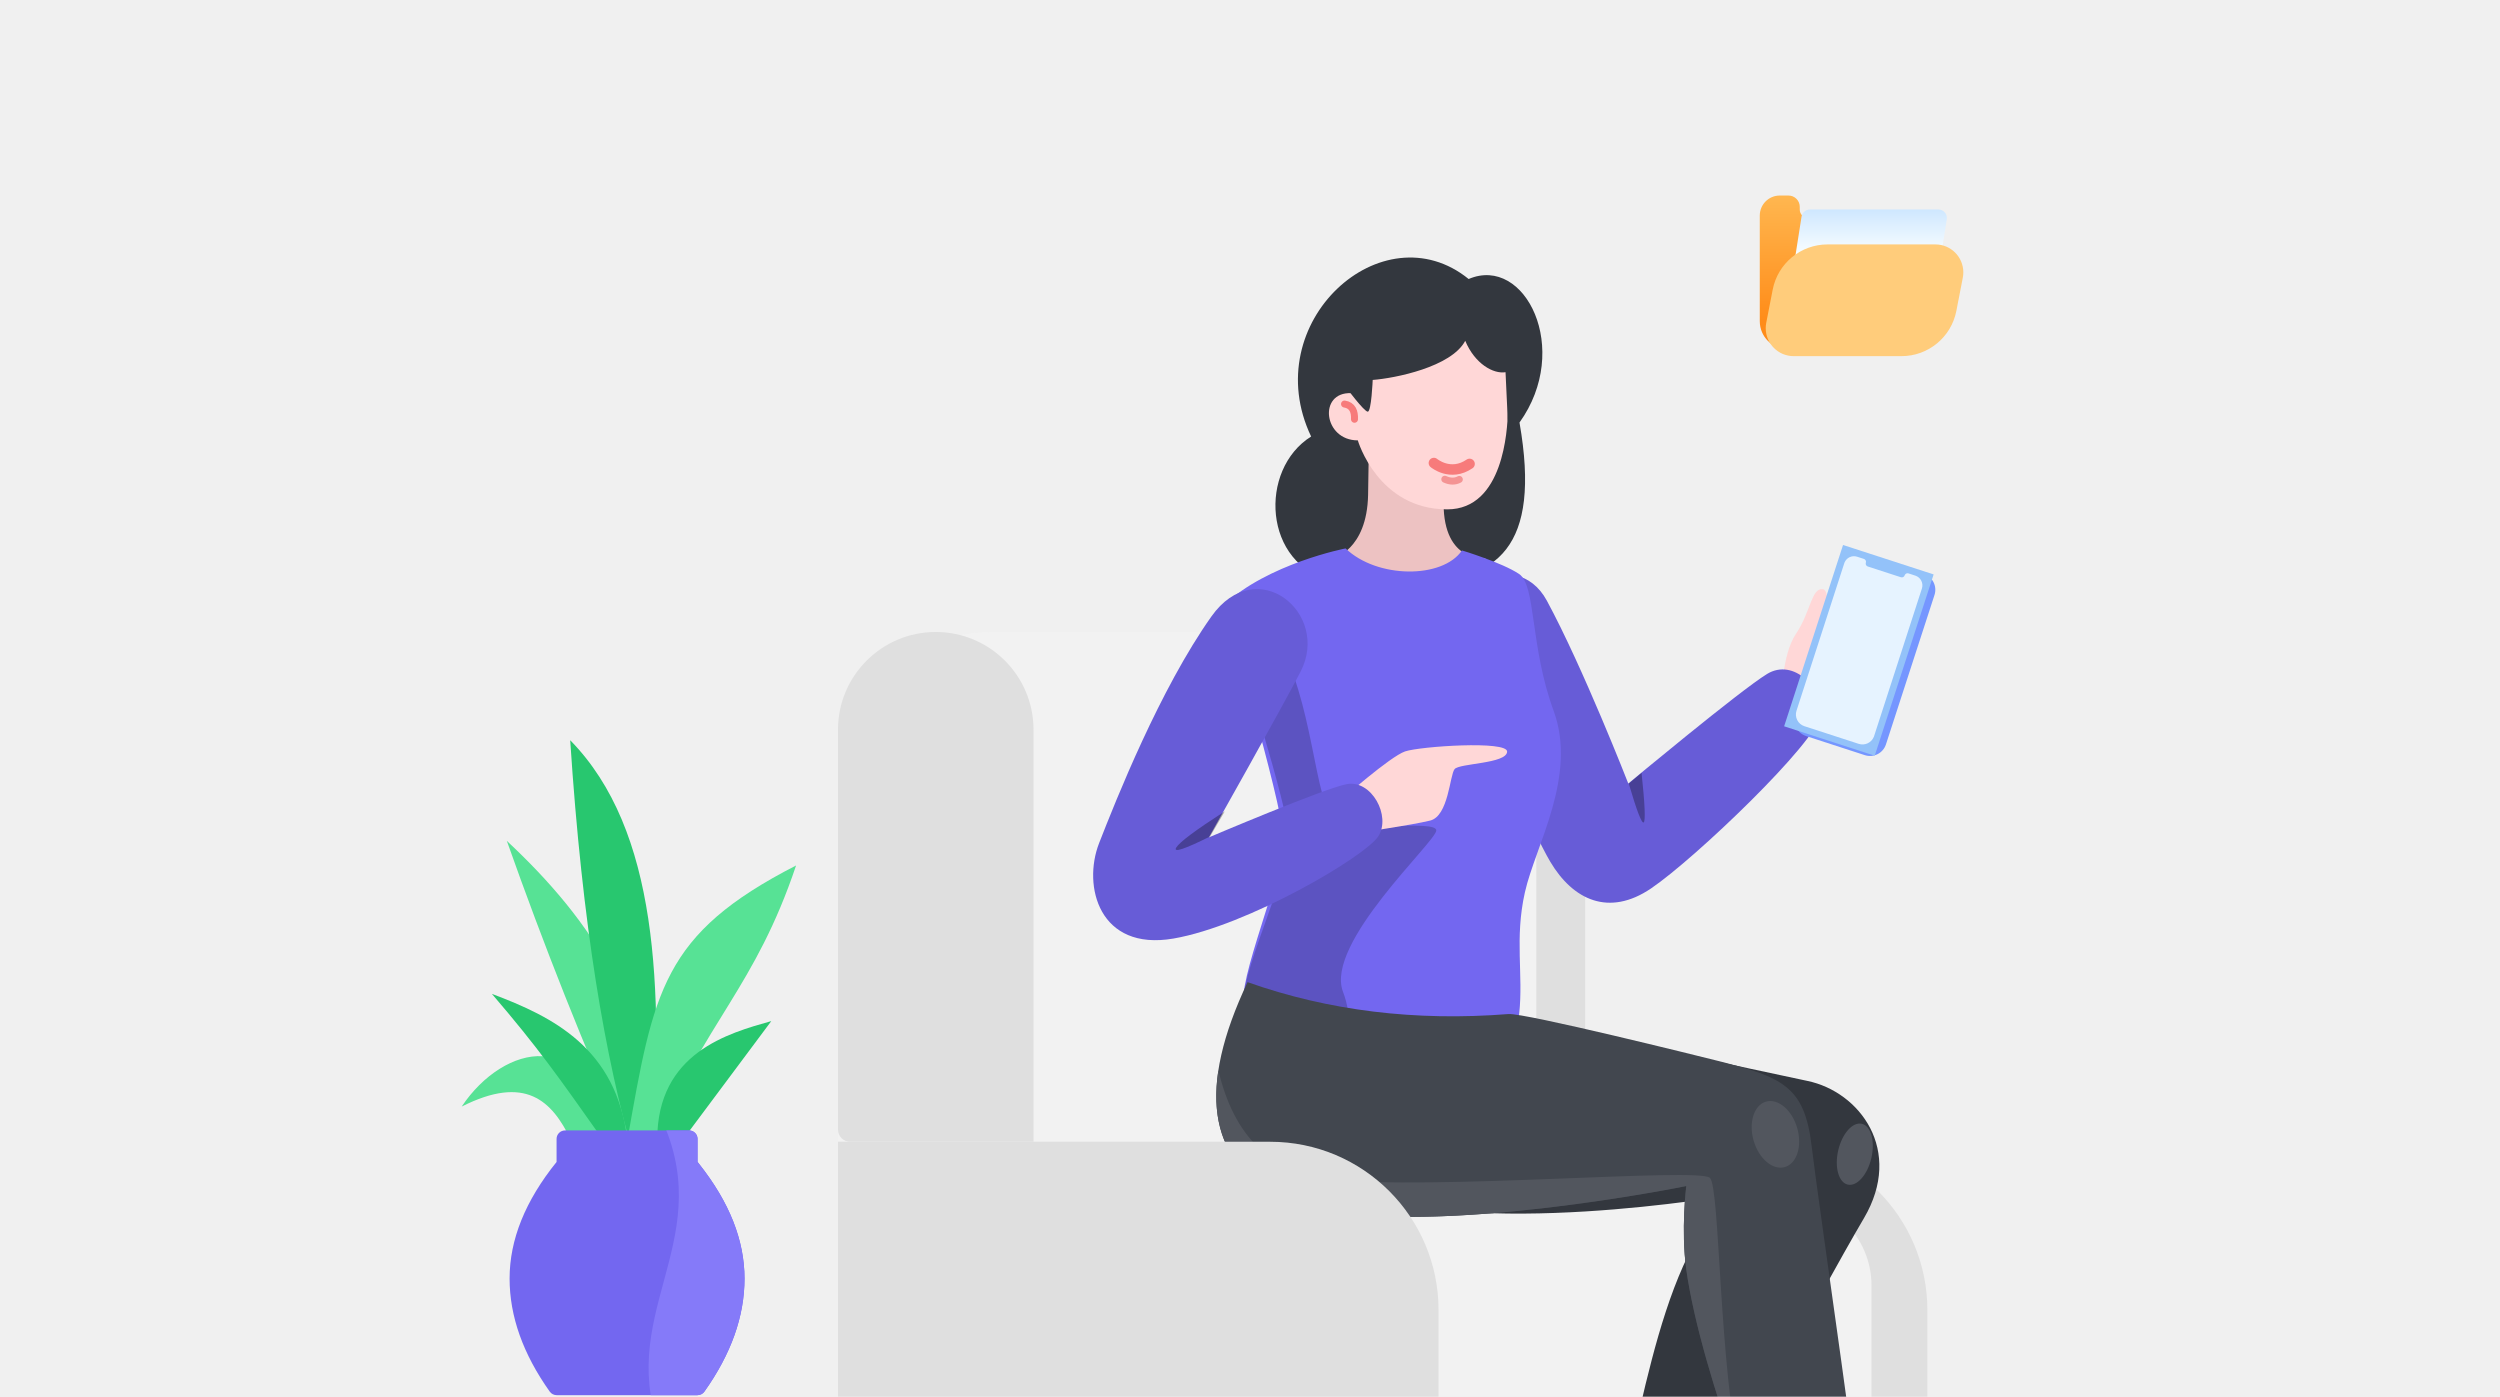
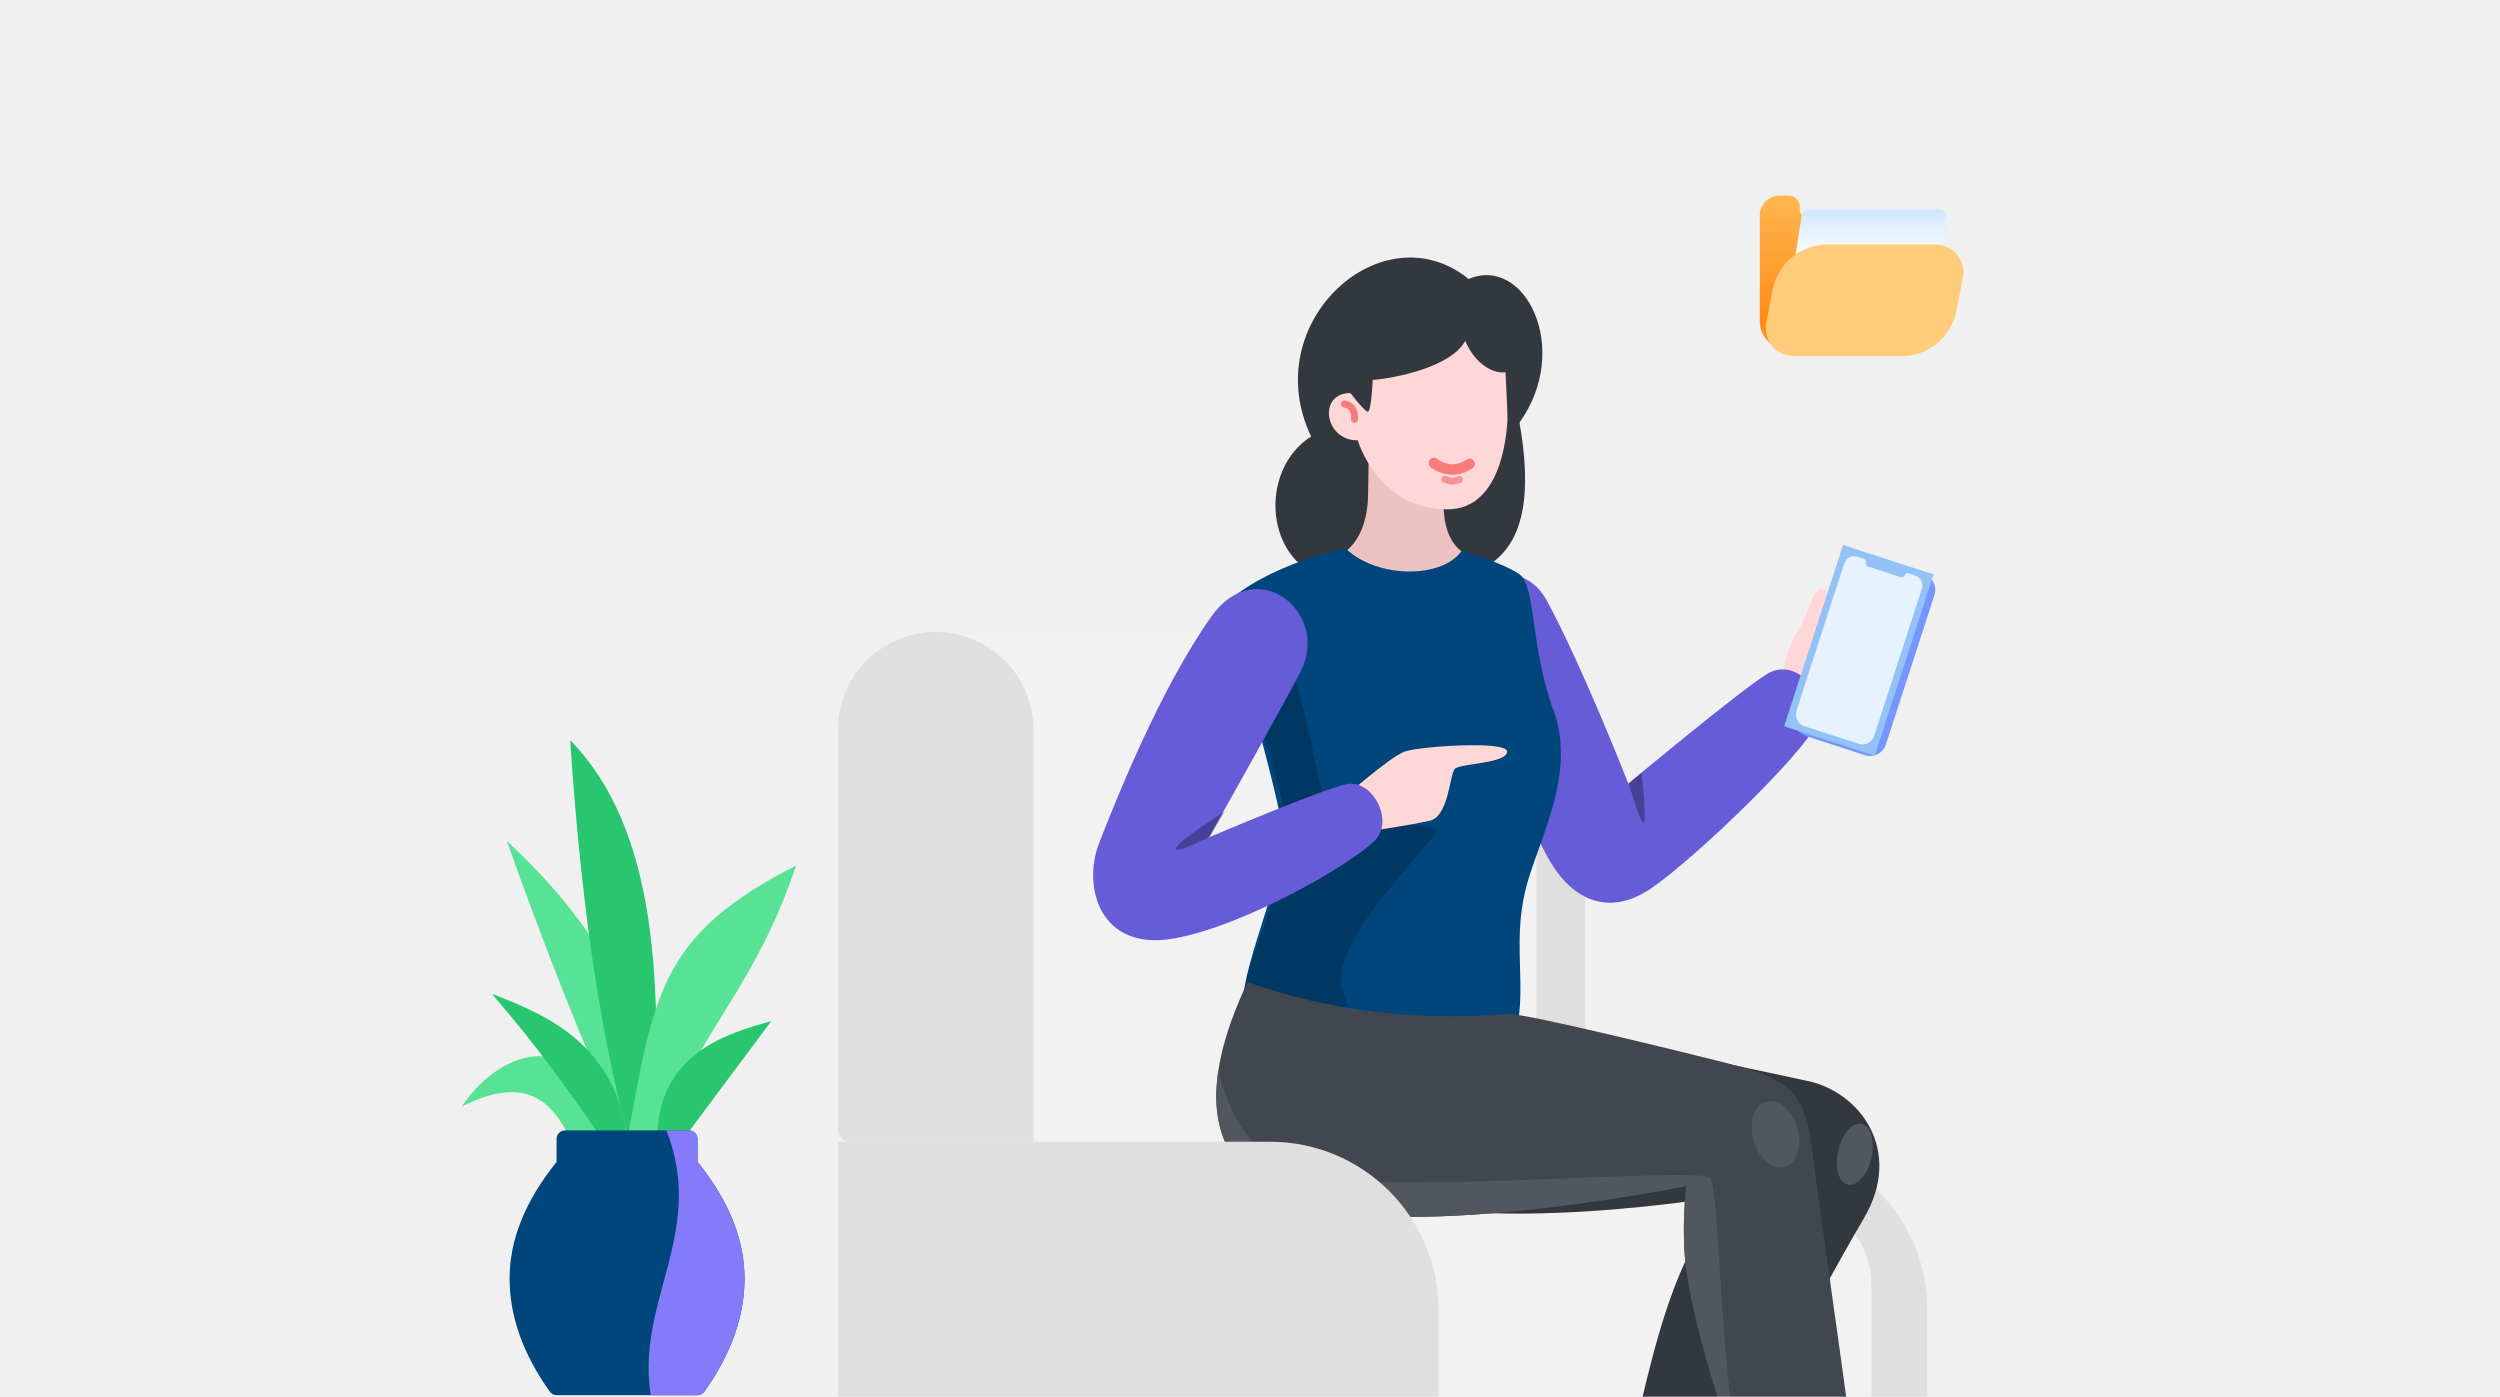
<svg xmlns="http://www.w3.org/2000/svg" xmlns:xlink="http://www.w3.org/1999/xlink" width="358px" height="200px" viewBox="0 0 358 200" version="1.1">
  <defs>
    <path d="M6,0 L352,0 C355.314,-6.08718376e-16 358,2.686 358,6 L358,200 L358,200 L0,200 L0,6 C-4.05812251e-16,2.686 2.686,6.08718376e-16 6,0 Z" id="path-1" />
    <linearGradient x1="50%" y1="81.177%" x2="50%" y2="-34.513%" id="linearGradient-3">
      <stop stop-color="#FF8C19" offset="0%" />
      <stop stop-color="#FFC967" offset="100%" />
    </linearGradient>
    <linearGradient x1="62.11%" y1="31.381%" x2="62.11%" y2="-27.478%" id="linearGradient-4">
      <stop stop-color="#F8FDFF" offset="0%" />
      <stop stop-color="#AAD4FF" offset="100%" />
    </linearGradient>
    <path d="M7.952,0.064 L25.69,0.064 C26.366,0.064 26.914,0.603 26.914,1.268 L26.914,4.578 C31.399,10.144 33.642,15.71 33.642,21.277 C33.642,26.672 31.727,32.066 27.896,37.461 C27.668,37.784 27.293,37.976 26.894,37.976 L6.749,37.976 C6.349,37.976 5.975,37.784 5.746,37.461 C1.915,32.066 0,26.672 0,21.277 C0,15.815 2.159,10.354 6.477,4.893 L6.728,4.578 L6.728,1.268 C6.728,0.603 7.276,0.064 7.952,0.064 Z" id="path-5" />
  </defs>
  <g id="📝-Pages-New" stroke="none" stroke-width="1" fill="none" fill-rule="evenodd">
    <g id="Knowledge-Base" transform="translate(-1052, -791)">
      <g id="Illustration" transform="translate(1052, 791)">
        <mask id="mask-2" fill="white">
          <use xlink:href="#path-1" />
        </mask>
        <g id="Mask" />
        <g mask="url(#mask-2)">
          <g transform="translate(178, 136.5) scale(-1, 1) translate(-178, -136.5) translate(66, 28)">
            <path d="M38.111,135.5 L100,135.5 L100,135.5 L100,201.5 C100,203.709 98.209,205.5 96,205.5 L18,205.5 C15.791,205.5 14,203.709 14,201.5 L14,159.611 C14,146.295 24.795,135.5 38.111,135.5 Z" id="Rectangle" fill="#DFDFDF" />
            <path d="M86.58,62.796 L100,62.5 L100,62.5 L100,142.5 L63,142.5 L63,86.901 C63,73.792 73.474,63.084 86.58,62.796 Z" id="Rectangle" fill="#DFDFDF" />
            <path d="M94.111,62.5 L148.16,62.5 C160.222,62.5 170,72.278 170,84.34 L170,141.753 C170,142.718 169.218,143.5 168.253,143.5 L70,143.5 L70,143.5 L70,86.611 C70,73.295 80.795,62.5 94.111,62.5 Z" id="Rectangle" fill="#F2F2F2" />
            <path d="M156,62.5 C163.732,62.5 170,68.768 170,76.5 L170,133.753 C170,134.718 169.218,135.5 168.253,135.5 L142,135.5 L142,135.5 L142,76.5 C142,68.768 148.268,62.5 156,62.5 Z" id="Rectangle" fill="#DFDFDF" />
            <path d="M34.6,143.5 L96,143.5 L96,143.5 L96,196.5 L22,196.5 L22,156.1 C22,149.141 27.641,143.5 34.6,143.5 Z" id="Rectangle" fill="#F2F2F2" />
            <g id="Wom1.4" stroke-width="1" fill="none" transform="translate(67, 112.5) scale(-1, 1) translate(-67, -112.5) translate(0, 8.5)">
              <g id="Head" transform="translate(26.64127, 0.378756)">
                <path d="M8.147,46.319 C-1.785,44.004 -2.439,30.361 5.112,25.629 C-2.676,9.292 15.333,-6.928 27.669,3.075 C35.756,-0.389 42.476,13.129 34.951,23.628 C38.106,41.654 31.685,46.314 20.109,46.512 L8.147,46.319 Z" id="Path" fill="#33373E" />
                <path d="M8.271,43.06 C8.271,43.06 13.102,41.925 13.27,34.003 C13.437,26.08 13.32,23.376 13.32,23.376 L23.962,23.184 C23.962,23.184 24.078,32.013 24.08,35.207 C24.084,43.785 30.057,43.06 30.057,43.06 C30.057,43.06 28.815,50.016 19.172,50.558 C11.642,50.983 8.271,43.06 8.271,43.06 Z" id="Path" fill="#EDC2C2" />
                <path d="M10.839,19.42 C6.091,19.236 6.866,26.191 11.797,26.182 C11.797,26.182 14.662,36.062 24.607,36.062 C32.684,36.062 33.209,24.546 33.282,22.249 C33.361,19.8 33.371,11.753 33.371,11.753 L10.654,11.742 L10.839,19.42 Z" id="Path" fill="#FFD7D7" />
                <path d="M22.866,28.633 C22.866,28.633 24.498,31.274 27.688,30.334" id="Path" stroke="#F77B7B" stroke-width="1.5" stroke-linecap="round" transform="translate(25.27694, 29.58442) rotate(-18) translate(-25.27694, -29.58442) " />
                <path d="M24.249,31.785 C24.998,32.099 25.708,32.099 26.329,31.738" id="Path" stroke="#F49494" stroke-linecap="round" transform="translate(25.28918, 31.87678) rotate(2) translate(-25.28918, -31.87678) " />
                <path d="M11.057,23.277 C11.356,22.201 11.224,21.261 10.156,20.832" id="Path-8" stroke="#F77B7B" stroke-linecap="round" transform="translate(10.6761, 22.05471) rotate(-13) translate(-10.6761, -22.05471) " />
                <path d="M10.088,18.56 C10.088,18.56 12.69,22.055 13.217,22.073 C13.744,22.092 13.929,17.529 13.929,17.529 C17.121,17.285 25.199,15.675 27.18,11.924 C28.564,15.234 31.212,16.703 32.951,16.421 L33.281,23.452 L34.093,9.317 L9.451,9.317 L10.088,18.56 Z" id="Path" fill="#33373E" />
              </g>
              <g id="LLeg" transform="translate(30.04037, 107.25)" fill="#33373E">
                <path d="M16.635,0.026 C24.043,0.357 65.276,9.483 72.767,11.034 C80.258,12.584 86.591,20.974 80.879,30.689 C74.463,41.595 57.909,72.567 53.889,79.549 C51.9,83.005 41.864,81.067 44.221,75.267 C48.616,64.455 50.657,37.292 61.861,27.388 C61.861,27.388 24.181,33.951 7.905,26.434 C-3.924,20.969 -1.248,-0.775 16.635,0.026 Z" id="Path" />
              </g>
              <g id="LArm" transform="translate(52.38391, 45.76)">
                <path d="M46.782,17.675 C46.782,17.675 46.699,11.643 48.807,8.49 C50.916,5.338 50.999,1.989 52.595,2.099 C54.191,2.208 52.611,9.992 52.611,9.992 C52.611,9.992 54.636,9.218 56.09,8.239 C57.545,7.26 61.955,2.432 62.986,3.288 C64.734,4.745 61.919,12.967 60.386,14.61 C58.848,16.255 50.445,21.661 50.445,21.661 L46.782,17.675 Z" id="Path" fill="#FFD7D7" />
                <path d="M1.256,14.061 C4.702,22.06 11.012,36.754 13.613,41.138 C16.873,46.628 22.014,49.047 28.033,44.973 C34.357,40.693 51.771,23.999 52.282,20.217 C52.788,16.435 48.526,11.898 44.669,14.247 C40.812,16.596 24.787,29.942 24.787,29.942 C24.787,29.942 18.32,13.351 13.117,3.74 C8.611,-4.575 -3.99,1.9 1.256,14.061 Z" id="Path" fill="#675CD7" />
                <path d="M24.854,29.951 C26.012,33.882 26.726,35.733 26.997,35.506 C27.268,35.278 27.164,32.913 26.687,28.41 L24.854,29.951 Z" id="Path" fill-opacity="0.303" fill="#000000" />
              </g>
              <g id="PhoneMini4" transform="translate(110.3976, 56.90821) scale(-1, 1) rotate(-18) translate(-110.3976, -56.90821) translate(102.3976, 42.40821)">
                <g id="Group-3" transform="translate(0, 0)">
                  <path d="M2.834,1.009 L11.674,1.009 C12.999,1.009 14.074,2.083 14.074,3.409 L14.074,25.909 C14.074,27.234 12.999,28.309 11.674,28.309 L2.834,28.309 C1.509,28.309 0.434,27.234 0.434,25.909 L0.434,3.409 C0.434,2.083 1.509,1.009 2.834,1.009 Z" id="Rectangle" fill="#7596FF" fill-rule="nonzero" />
                  <rect id="Rectangle" fill="#93C2F9" x="1.461" y="0.65" width="13.64" height="27.3" />
                  <path d="M3.899,1.625 L4.934,1.625 C5.145,1.625 5.32,1.777 5.356,1.977 L5.363,2.055 C5.363,2.292 5.555,2.484 5.793,2.484 L10.781,2.484 C10.991,2.484 11.167,2.332 11.203,2.132 L11.21,2.055 C11.21,1.817 11.402,1.625 11.639,1.625 L12.669,1.625 C13.433,1.625 14.06,2.214 14.121,2.964 L14.126,3.085 L14.126,3.085 L14.106,25.285 C14.104,26.254 13.319,27.038 12.351,27.04 L4.167,27.04 C3.241,27.041 2.482,26.323 2.418,25.412 L2.413,25.287 C2.413,25.286 2.413,25.285 2.415,25.285 L2.434,3.09 C2.435,2.281 3.091,1.625 3.899,1.625 Z" id="Rectangle" fill="#E6F3FF" fill-rule="nonzero" />
                </g>
              </g>
              <g id="Body" transform="translate(19.19922, 42.03301)">
-                 <path d="M0,8.15 C0,8.15 8.305,35.978 8.551,41.246 C8.797,46.514 1.758,61.997 2.957,65.911 C5.72,74.954 40.995,78.848 42.343,66.682 C42.971,61.009 41.663,55.917 43.17,49.231 C44.672,42.546 50.709,32.612 47.285,23.271 C43.861,13.931 44.778,5.29 42.329,3.657 C39.88,2.024 34.156,0.289 34.156,0.289 C31.372,4.389 21.973,4.329 17.489,-4.61852778e-14 C17.489,-4.61852778e-14 6.348,2.163 0,8.15 Z" id="Path" fill="#7367F0" />
+                 <path d="M0,8.15 C0,8.15 8.305,35.978 8.551,41.246 C8.797,46.514 1.758,61.997 2.957,65.911 C5.72,74.954 40.995,78.848 42.343,66.682 C42.971,61.009 41.663,55.917 43.17,49.231 C44.672,42.546 50.709,32.612 47.285,23.271 C43.861,13.931 44.778,5.29 42.329,3.657 C39.88,2.024 34.156,0.289 34.156,0.289 C31.372,4.389 21.973,4.329 17.489,-4.61852778e-14 C17.489,-4.61852778e-14 6.348,2.163 0,8.15 Z" id="Path" fill="#00467c" />
                <path d="M7.442,12.657 C12.978,21.448 12.961,36.755 15.934,38.76 C18.907,40.764 30.479,38.797 30.479,40.385 C30.479,41.972 14.488,56.522 17.113,63.477 C18.487,67.119 18.115,70.377 15.994,73.251 L15.302,73.1 C9.002,71.675 3.936,69.117 2.957,65.911 C1.758,61.997 9.609,46.514 9.363,41.246 C9.154,36.774 2.553,16.046 0.563,9.882 C2.183,7.021 4.476,7.946 7.442,12.657 Z" id="Path" fill-opacity="0.199" fill="#000000" />
              </g>
              <g id="RArm" transform="translate(0, 47.85625)">
                <path d="M36.081,30.158 C36.081,30.158 43.076,23.962 45.217,23.243 C47.359,22.524 59.9,21.661 59.821,23.285 C59.731,25.026 52.995,24.926 52.297,25.782 C51.599,26.638 51.44,32.491 48.802,33.148 C46.169,33.805 38.275,34.938 38.275,34.938 L36.081,30.158 Z" id="Path" fill="#FFD7D7" />
                <path d="M17.471,3.926 C10.102,14.334 3.81,30.189 1.395,36.371 C-1.021,42.552 1.416,51.876 12.036,50.045 C22.637,48.22 39.504,38.3 41.37,35.406 C43.237,32.513 40.401,27.247 36.831,27.937 C33.523,28.574 17.116,35.556 17.116,35.556 C17.116,35.556 27.672,16.832 30.249,11.813 C34.554,3.431 23.963,-5.246 17.471,3.926 Z" id="Path" fill="#675CD7" />
                <path d="M17.283,35.428 C13.598,37.26 11.98,37.792 12.429,37.024 C12.879,36.255 15.2,34.521 19.393,31.821 L17.283,35.428 Z" id="Path" fill-opacity="0.303" fill="#000000" />
              </g>
              <g id="RLeg" transform="translate(17.86184, 104)">
                <path d="M4.789,0.143 C-2.392,15.318 -0.936,25.511 9.154,30.722 C23.792,38.281 67.612,29.341 67.612,29.341 C67.612,29.341 66.829,35.65 67.612,41.277 C69.657,55.972 79.383,80.456 81.441,83.533 C84.286,87.787 92.955,84.579 93.118,81.036 C93.282,77.494 86.583,32.251 85.565,23.623 C84.552,14.995 81.352,13.742 72.008,11.383 C69.862,10.842 44.476,4.528 42.151,4.712 C28.829,5.766 16.375,4.243 4.789,0.143 Z" id="Path" fill="#42474F" />
                <path d="M16.595,28.373 C31.087,29.998 69.453,26.648 70.994,28.17 C72.465,29.624 72.22,54.905 75.52,69.538 L75.018,68.156 C71.914,59.53 68.692,49.038 67.612,41.277 C66.829,35.65 67.612,29.341 67.612,29.341 L65.845,29.683 C57.515,31.249 22.035,37.374 9.154,30.722 C2.175,27.118 -0.673,21.13 0.61,12.759 C2.819,22.221 8.148,27.426 16.595,28.373 Z" id="Path" fill="#52565E" />
                <ellipse id="Oval" fill="#52565E" transform="translate(91.74491, 24.78125) rotate(13) translate(-91.74491, -24.78125) " cx="91.745" cy="24.781" rx="2.436" ry="4.469" />
                <ellipse id="Oval" fill="#52565E" transform="translate(80.37828, 21.9375) rotate(-16) translate(-80.37828, -21.9375) " cx="80.378" cy="21.938" rx="3.248" ry="4.875" />
              </g>
            </g>
            <path d="M108.111,135.5 L170,135.5 L170,135.5 L170,203.753 C170,204.718 169.218,205.5 168.253,205.5 L84,205.5 L84,205.5 L84,159.611 C84,146.295 94.795,135.5 108.111,135.5 Z" id="Rectangle" fill="#DFDFDF" />
            <g id="Group-37" stroke-width="1" fill="none" transform="translate(23, 11.5) scale(-1, 1) translate(-23, -11.5) translate(8, 0)">
              <path d="M2.862,0 L4.11,0 C5.002,5.82428401e-17 5.725,0.723 5.725,1.615 L5.725,2.01 C5.725,2.683 6.271,3.229 6.944,3.229 L22,3.229 C24.209,3.229 26,5.02 26,7.229 L26,18 C26,20.209 24.209,22 22,22 L4,22 C1.791,22 2.705415e-16,20.209 0,18 L0,2.862 C-1.93595067e-16,1.282 1.282,2.90392601e-16 2.862,0 Z" id="Rectangle" fill="url(#linearGradient-3)" />
              <path d="M7.184,2 L25.574,2 C26.248,2 26.794,2.546 26.794,3.219 C26.794,3.283 26.789,3.346 26.779,3.408 L24.021,20.97 C23.928,21.563 23.417,22 22.816,22 L4.426,22 C3.752,22 3.206,21.454 3.206,20.781 C3.206,20.717 3.211,20.654 3.221,20.592 L5.979,3.03 C6.072,2.437 6.583,2 7.184,2 Z" id="Rectangle" fill="url(#linearGradient-4)" />
              <path d="M29.075,11.763 L28.149,16.526 C27.419,20.285 24.126,23 20.296,23 L4.852,23 C2.643,23 0.852,21.209 0.852,19 C0.852,18.744 0.876,18.489 0.925,18.237 L1.851,13.474 C2.581,9.715 5.874,7 9.704,7 L25.148,7 C27.357,7 29.148,8.791 29.148,11 C29.148,11.256 29.124,11.511 29.075,11.763 Z" id="Rectangle" fill="#FFCC7B" />
            </g>
            <g id="Group-79" stroke-width="1" fill="none" transform="translate(176, 78)">
              <g id="Group-86">
                <path d="M23.979,58.234 C30.346,43.991 36.13,29.363 41.424,14.412 C29.228,25.78 19.744,39.63 21.095,58.234 L23.979,58.234 Z" id="Path-113" fill="#57E295" />
                <path d="M20.586,59.721 C19.079,35.435 19.718,12.88 32.347,0 C30.605,26.665 27.346,45.45 23.219,59.721 L20.586,59.721 Z" id="Rectangle" fill="#28C76F" />
                <path d="M20.007,57.192 C12.951,40.221 5.861,35.356 2.45563569e-14,17.935 C19.181,27.771 20.383,35.893 24.148,57.192 L20.007,57.192 Z" id="Path-112" fill="#57E295" />
                <path d="M16.209,57.192 L3.551,40.221 C9.665,41.944 19.883,44.735 19.883,57.192 L16.209,57.192 Z" id="Path-114" fill="#28C76F" />
                <path d="M28.048,57.192 L32.271,57.192 C34.954,51.651 38.735,47.837 47.884,52.461 C41.887,43.427 29.583,40.694 28.048,57.192 Z" id="Path-116" fill="#57E295" />
                <path d="M24.164,57.192 L27.675,57.192 C34.12,48.078 36.891,44.106 43.56,36.323 C34.774,39.62 25.756,44.106 24.164,57.192 Z" id="Path-117" fill="#28C76F" />
              </g>
              <g id="Group-85" transform="translate(7.384615, 55.8125)">
                <mask id="mask-6" fill="white">
                  <use xlink:href="#path-5" />
                </mask>
-                 <use id="Rectangle" fill="#7367F0" xlink:href="#path-5" />
+                 <use id="Rectangle" fill="#00467c" xlink:href="#path-5" />
                <path d="M-4.282,-0.978 L11.622,-0.978 C4.008,16.458 19.027,26.784 11.622,44.155 L-4.282,44.155 L-4.282,-0.978 Z" id="Rectangle" fill="#857AF9" mask="url(#mask-6)" />
              </g>
            </g>
          </g>
        </g>
      </g>
    </g>
  </g>
</svg>
